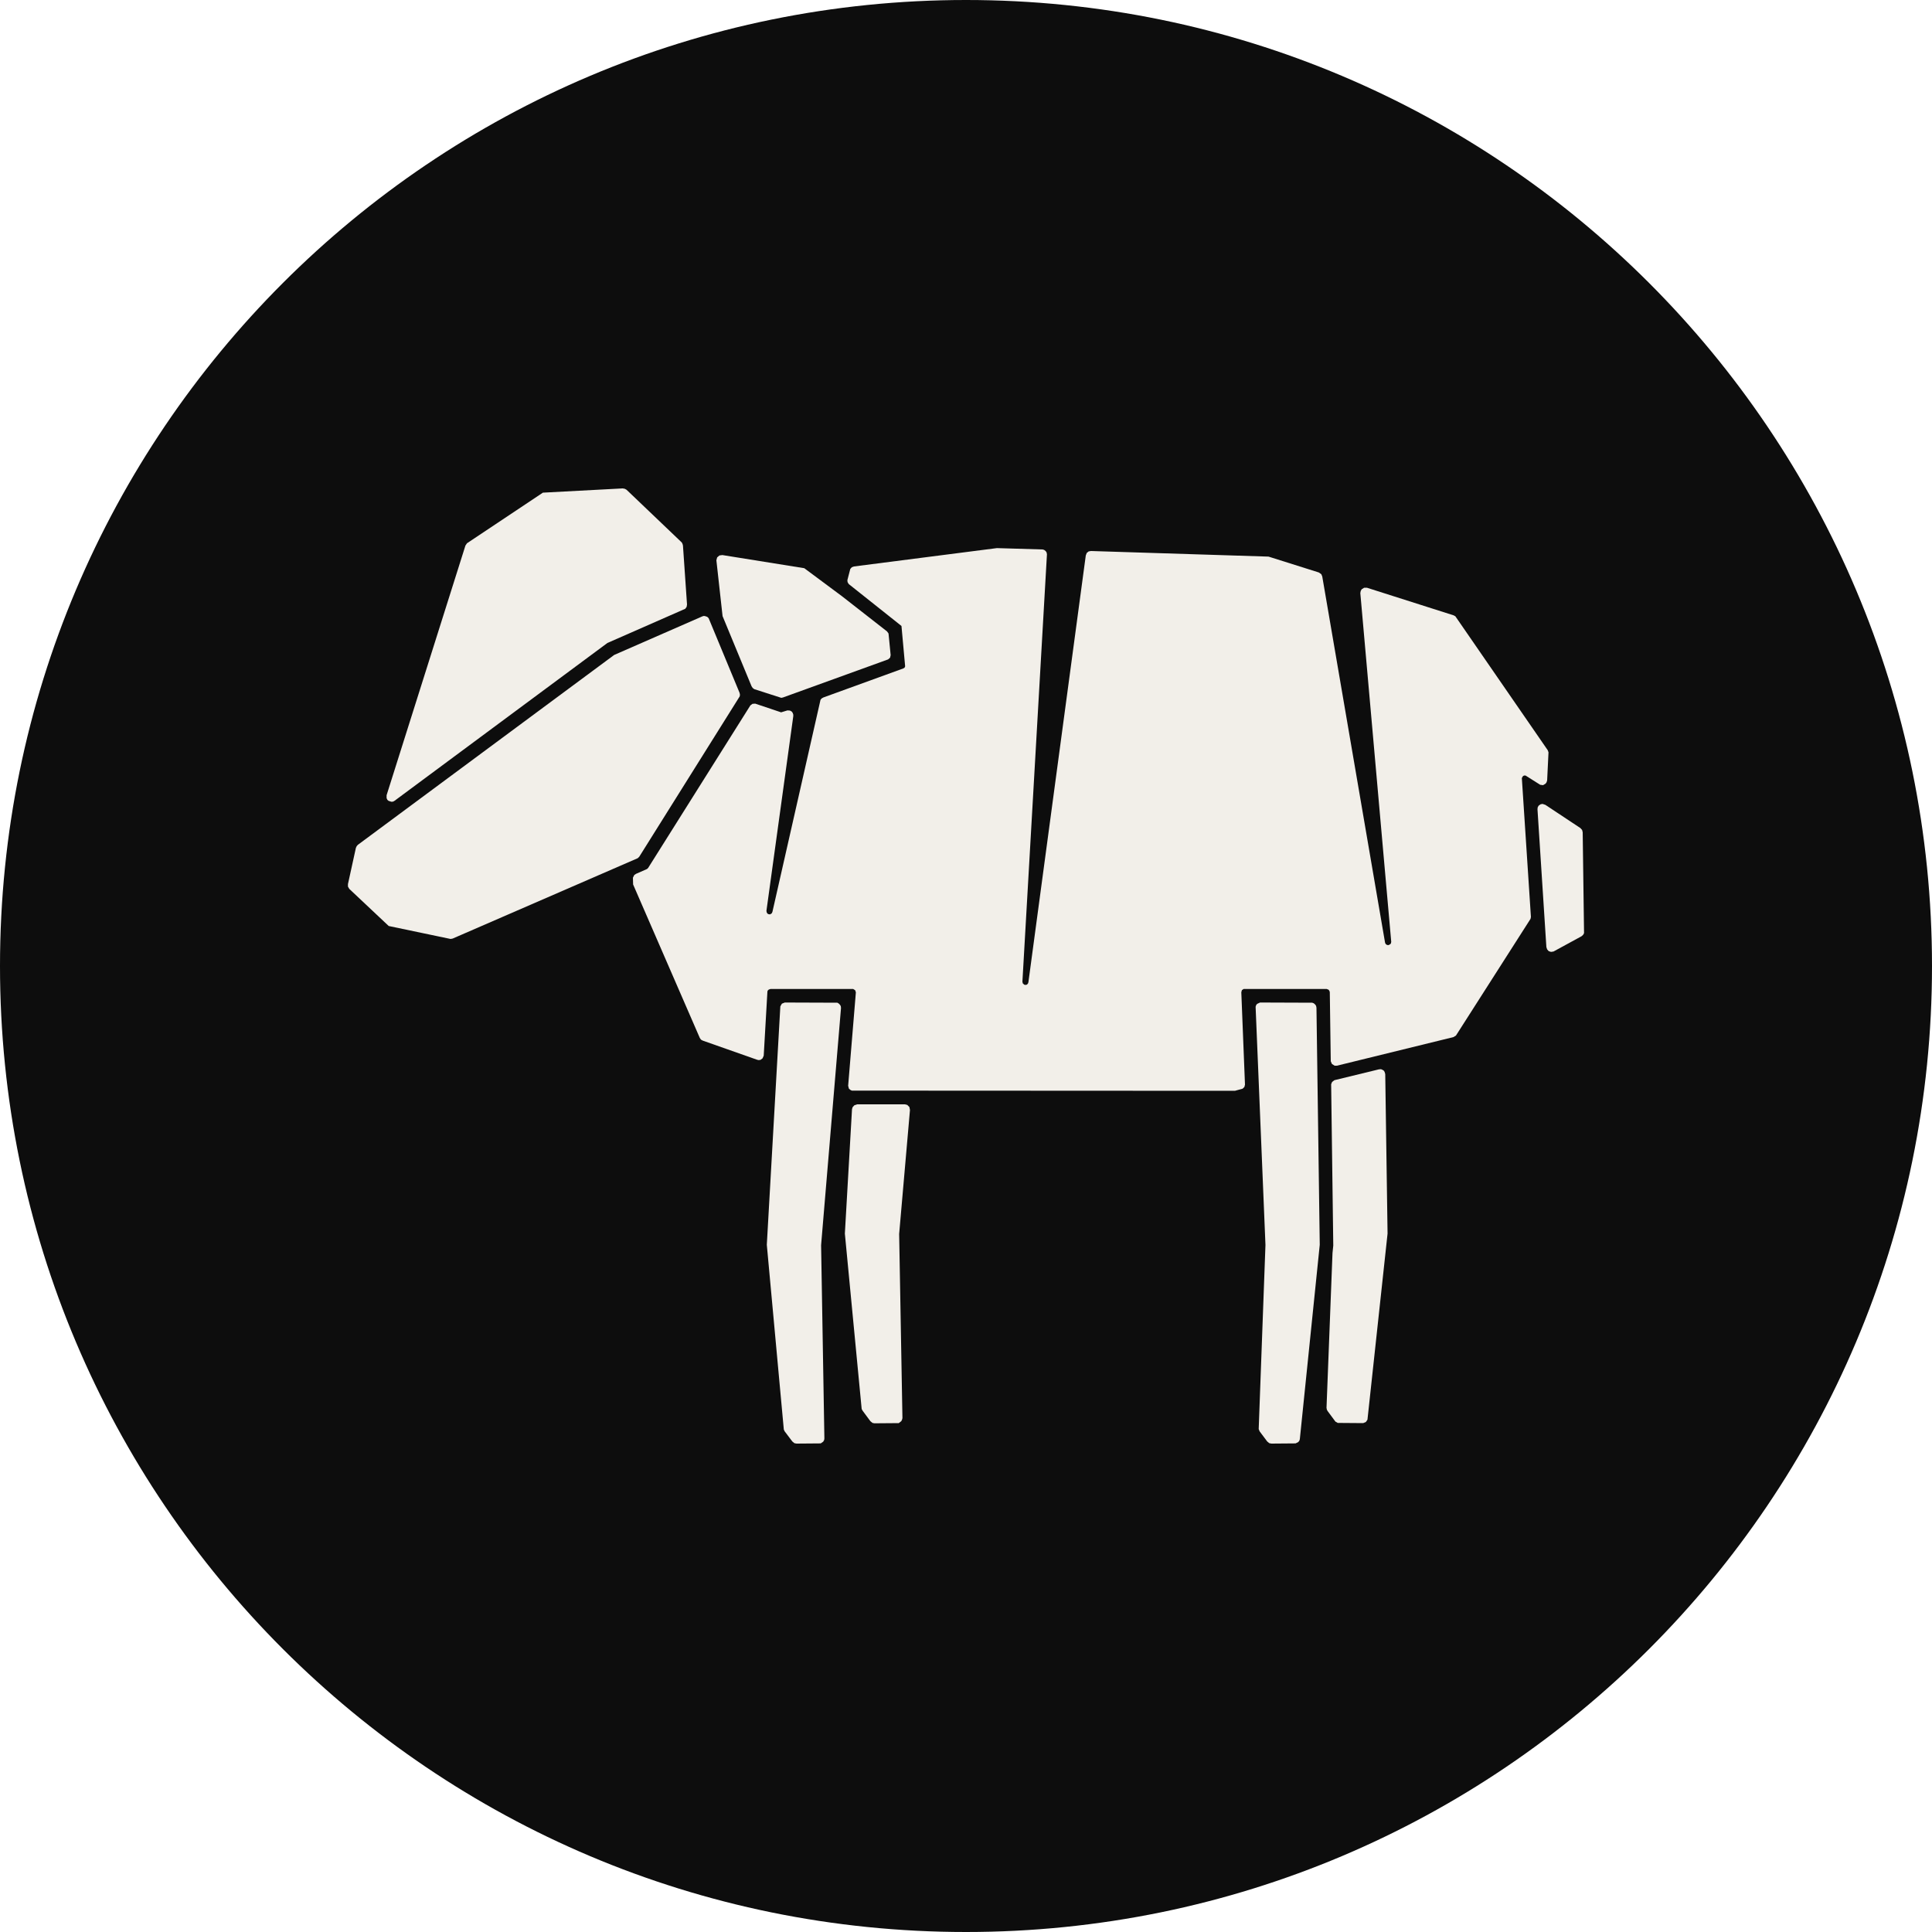
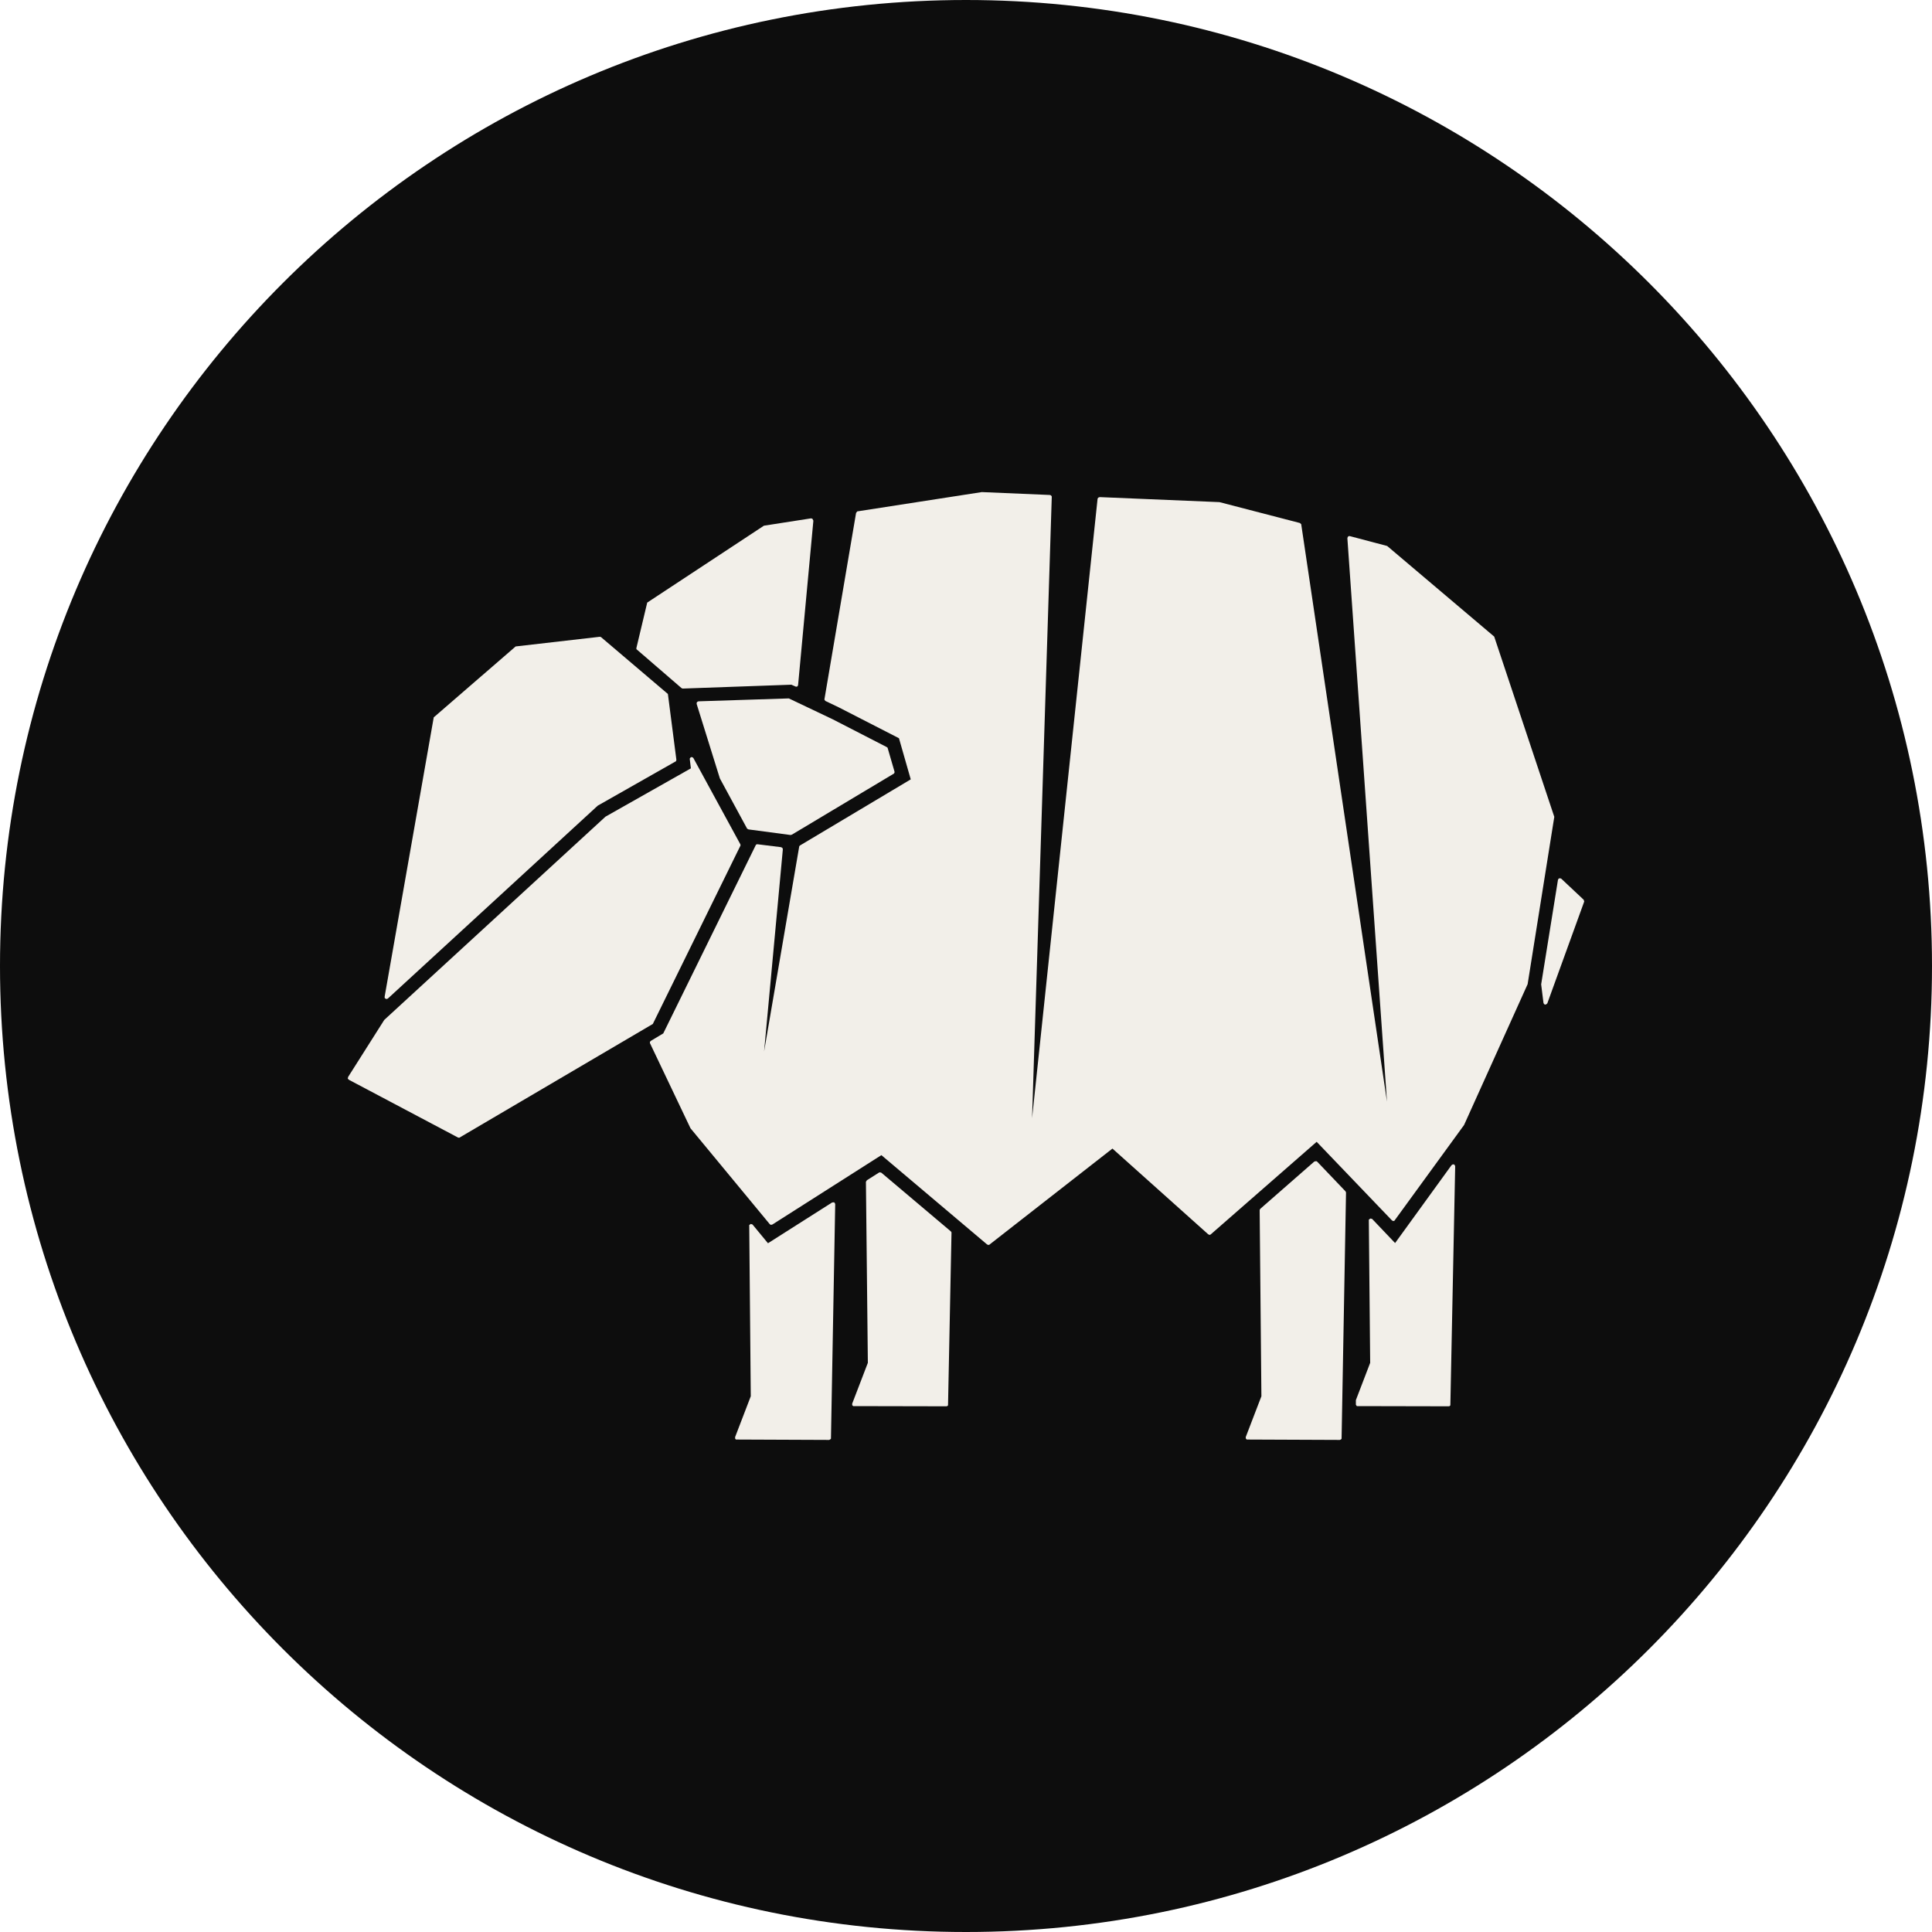
<svg xmlns="http://www.w3.org/2000/svg" viewBox="0 0 1000 1000" role="img" aria-label="Black Sheep">
  <circle cx="500" cy="500" r="500" fill="#0d0d0d" />
-   <path fill="#f2efe9" d="M686.6 728.7 L686.8 729.7 L687.2 730.4 L691.2 735.8 L692.4 736.5 L705.6 736.6 L707.0 736.0 L707.8 734.8 L718.2 638.5 L717.0 556.0 L716.8 555.2 L716.4 554.3 L715.7 553.8 L714.8 553.4 L713.7 553.5 L690.7 559.1 L689.5 560.0 L689.0 561.2 L690.1 644.7 L689.7 648.6ZM437.3 638.5 L446.0 729.3 L446.5 730.2 L450.5 735.6 L451.6 736.5 L452.6 736.7 L465.2 736.6 L466.5 735.6 L466.9 734.8 L467.1 734.0 L465.4 638.7 L471.0 574.5 L470.7 573.0 L469.6 571.9 L468.4 571.6 L443.7 571.6 L442.2 572.1 L441.3 573.1 L441.0 574.1ZM335.5 449.2 L334.9 449.8 L329.2 452.3 L328.3 452.9 L327.6 454.3 L327.7 457.8 L362.2 537.2 L362.8 538.1 L363.7 538.6 L391.8 548.5 L392.6 548.7 L393.6 548.6 L394.7 547.8 L395.3 546.4 L397.2 513.4 L397.3 512.8 L397.9 512.2 L398.8 511.9 L441.6 511.9 L442.6 512.5 L443.0 513.6 L439.0 562.0 L439.4 563.5 L440.1 564.1 L440.9 564.5 L639.2 564.6 L643.2 563.5 L644.1 562.6 L644.4 561.4 L642.5 513.6 L642.8 512.5 L643.7 511.9 L686.7 511.9 L687.7 512.3 L688.1 512.9 L688.3 513.5 L688.8 549.3 L689.4 550.7 L690.8 551.6 L692.0 551.6 L752.3 536.8 L753.6 536.0 L792.2 475.6 L792.4 474.6 L787.7 402.7 L788.3 401.7 L788.9 401.4 L789.6 401.4 L797.2 406.2 L798.7 406.4 L800.0 405.6 L800.5 404.9 L800.8 403.9 L801.5 389.4 L801.1 388.3 L753.3 319.0 L752.4 318.5 L707.5 304.2 L706.1 304.2 L704.8 305.0 L704.3 305.9 L704.1 307.0 L720.1 487.5 L719.9 488.4 L719.3 488.9 L718.6 489.2 L717.9 489.1 L717.2 488.6 L716.9 487.9 L684.4 298.4 L683.9 297.2 L682.6 296.3 L656.6 288.1 L564.7 285.2 L563.5 285.4 L562.5 286.2 L562.0 287.5 L532.3 508.4 L532.1 509.0 L531.6 509.6 L530.9 509.8 L530.2 509.7 L529.4 509.0 L529.2 508.1 L541.9 286.9 L541.7 285.9 L541.2 285.2 L540.4 284.6 L539.6 284.4 L516.0 283.7 L442.0 293.2 L440.9 293.6 L440.1 294.5 L438.6 300.3 L438.7 301.3 L439.3 302.3 L466.6 324.0 L468.5 344.9 L468.2 345.6 L467.5 346.0 L426.2 361.0 L425.3 361.5 L424.7 362.2 L399.8 472.0 L399.4 472.8 L398.5 473.3 L397.5 473.1 L396.9 472.4 L396.7 471.5 L410.6 370.7 L410.6 369.9 L410.3 369.0 L409.8 368.3 L408.9 367.8 L407.6 367.7 L404.3 368.7 L390.9 364.2 L389.5 364.3 L388.4 365.1ZM655.0 644.4 L651.5 739.7 L652.0 740.9 L655.9 746.1 L657.0 747.0 L658.1 747.2 L670.6 747.1 L672.0 746.4 L672.6 745.6 L672.8 744.8 L683.1 644.3 L681.4 521.6 L681.2 520.6 L680.7 519.9 L680.0 519.3 L679.2 519.0 L652.2 518.9 L650.7 519.6 L650.2 520.2 L649.9 521.1ZM396.9 644.3 L405.7 739.9 L406.1 740.8 L410.1 746.1 L411.2 747.0 L412.3 747.2 L424.8 747.1 L426.1 746.2 L426.6 745.3 L426.7 744.5 L425.0 644.5 L435.3 521.8 L435.2 520.8 L434.8 520.1 L434.1 519.4 L433.4 519.0 L406.2 518.9 L404.7 519.5 L403.9 520.9ZM800.4 490.2 L800.8 491.4 L801.6 492.3 L802.8 492.7 L804.1 492.5 L818.6 484.6 L819.4 483.9 L819.9 483.0 L819.2 430.8 L818.9 429.6 L818.0 428.6 L799.9 416.6 L798.4 416.1 L797.4 416.3 L796.4 417.0 L795.9 417.9 L795.8 418.9ZM390.4 356.7 L404.4 361.2 L405.3 361.0 L459.7 341.3 L460.7 340.4 L461.0 339.1 L459.9 327.9 L459.1 326.8 L435.8 308.6 L416.3 294.1 L373.9 287.3 L372.4 287.5 L371.2 288.5 L370.8 290.0 L374.0 318.9 L389.0 355.2 L389.6 356.1ZM185.2 437.3 L184.6 438.0 L184.2 438.9 L180.1 457.6 L180.1 458.9 L180.8 460.1 L201.2 479.3 L233.2 486.0 L234.3 485.8 L330.1 444.2 L330.9 443.4 L382.9 360.4 L383.0 359.5 L382.8 358.6 L366.8 320.0 L366.1 319.3 L365.3 319.0 L364.4 318.8 L363.6 319.0 L317.9 339.0ZM200.1 411.6 L200.1 413.1 L200.5 414.0 L201.1 414.5 L202.6 415.0 L203.5 414.9 L204.2 414.5 L314.4 332.8 L354.7 315.1 L355.4 314.1 L355.6 312.9 L353.5 282.4 L353.3 281.6 L352.9 280.8 L324.3 253.5 L323.4 253.0 L322.3 252.8 L281.0 255.0 L241.7 281.2 L240.9 282.4Z" />
+   <path fill="#f2efe9" d="M709.2 705.4 L701.8 724.7 L701.8 727.1 L702.3 727.8 L749.8 727.9 L750.3 727.8 L750.7 727.4 L753.2 603.7 L753.0 603.1 L752.6 602.7 L751.9 602.7 L751.3 603.1 L722.1 643.4 L710.2 630.9 L709.3 630.7 L708.5 631.3ZM449.2 705.4 L441.1 726.5 L441.1 727.3 L441.6 727.8 L489.8 727.9 L490.3 727.8 L490.7 727.4 L492.5 637.9 L492.2 637.4 L456.2 607.0 L455.5 606.8 L455.0 606.9 L448.7 610.9 L448.2 611.7ZM652.9 722.7 L644.8 743.8 L644.8 744.5 L645.3 745.1 L693.5 745.3 L694.0 745.1 L694.4 744.7 L696.7 617.2 L696.4 616.6 L681.8 601.3 L681.3 601.0 L680.3 601.2 L652.3 625.7 L652.0 626.3ZM388.6 722.7 L380.5 743.8 L380.5 744.6 L380.9 745.1 L429.2 745.3 L429.6 745.1 L430.1 744.7 L432.3 623.3 L432.1 622.7 L431.7 622.3 L430.7 622.4 L397.5 643.5 L389.5 633.8 L388.6 633.5 L387.8 634.1ZM798.9 519.1 L799.2 519.7 L799.7 520.0 L800.4 519.8 L800.9 519.3 L820.0 466.6 L819.7 465.7 L808.1 454.8 L807.6 454.6 L806.8 454.7 L806.4 455.4 L797.7 509.5ZM343.3 534.9 L336.8 538.8 L336.4 539.3 L336.4 539.9 L357.4 584.0 L398.4 633.6 L399.0 634.0 L399.8 633.8 L456.2 597.9 L511.0 644.2 L511.9 644.4 L575.8 594.5 L625.4 638.9 L626.2 639.2 L626.7 638.9 L681.5 591.0 L720.5 631.7 L721.1 632.0 L721.7 631.9 L757.8 582.3 L790.7 509.4 L804.5 422.8 L773.4 329.5 L718.0 282.6 L698.7 277.5 L698.1 277.5 L697.6 277.9 L697.4 278.6 L717.9 570.2 L673.5 271.3 L672.8 270.7 L631.2 259.9 L569.2 257.3 L568.4 257.6 L568.1 258.2 L534.2 578.8 L544.4 257.0 L544.0 256.4 L543.4 256.2 L508.2 254.7 L443.7 264.7 L443.1 265.5 L426.7 362.1 L427.2 362.8 L434.1 366.1 L465.3 382.1 L471.4 403.4 L414.1 437.6 L413.7 438.0 L395.5 544.2 L405.2 439.6 L405.0 438.9 L404.3 438.5 L392.2 437.0 L391.6 437.0 L391.2 437.4ZM329.4 336.0 L352.8 356.2 L353.4 356.4 L409.6 354.4 L411.9 355.4 L412.5 355.4 L412.9 355.1 L413.1 354.5 L421.0 269.5 L420.5 268.5 L419.8 268.3 L395.4 272.1 L335.0 311.9 L329.4 335.4ZM409.2 432.2 L409.9 432.0 L462.7 400.4 L463.0 399.9 L463.0 399.4 L459.4 387.0 L459.0 386.7 L431.0 372.3 L408.3 361.5 L361.6 363.0 L361.0 363.2 L360.6 363.7 L360.6 364.4 L372.6 402.9 L386.7 428.9 L387.4 429.3ZM180.2 557.4 L180.0 558.3 L180.6 558.9 L237.1 588.8 L237.7 588.9 L337.9 530.0 L383.3 437.6 L383.2 437.0 L358.8 392.2 L358.2 391.9 L357.7 391.9 L357.3 392.2 L357.0 392.7 L357.6 397.7 L313.4 422.7 L198.9 527.9ZM199.1 515.8 L199.1 516.5 L199.5 516.9 L200.2 517.1 L200.8 516.8 L309.4 417.0 L349.9 394.0 L350.1 393.3 L345.7 359.2 L311.0 329.7 L310.4 329.6 L266.9 334.6 L224.5 371.3Z" />
</svg>
